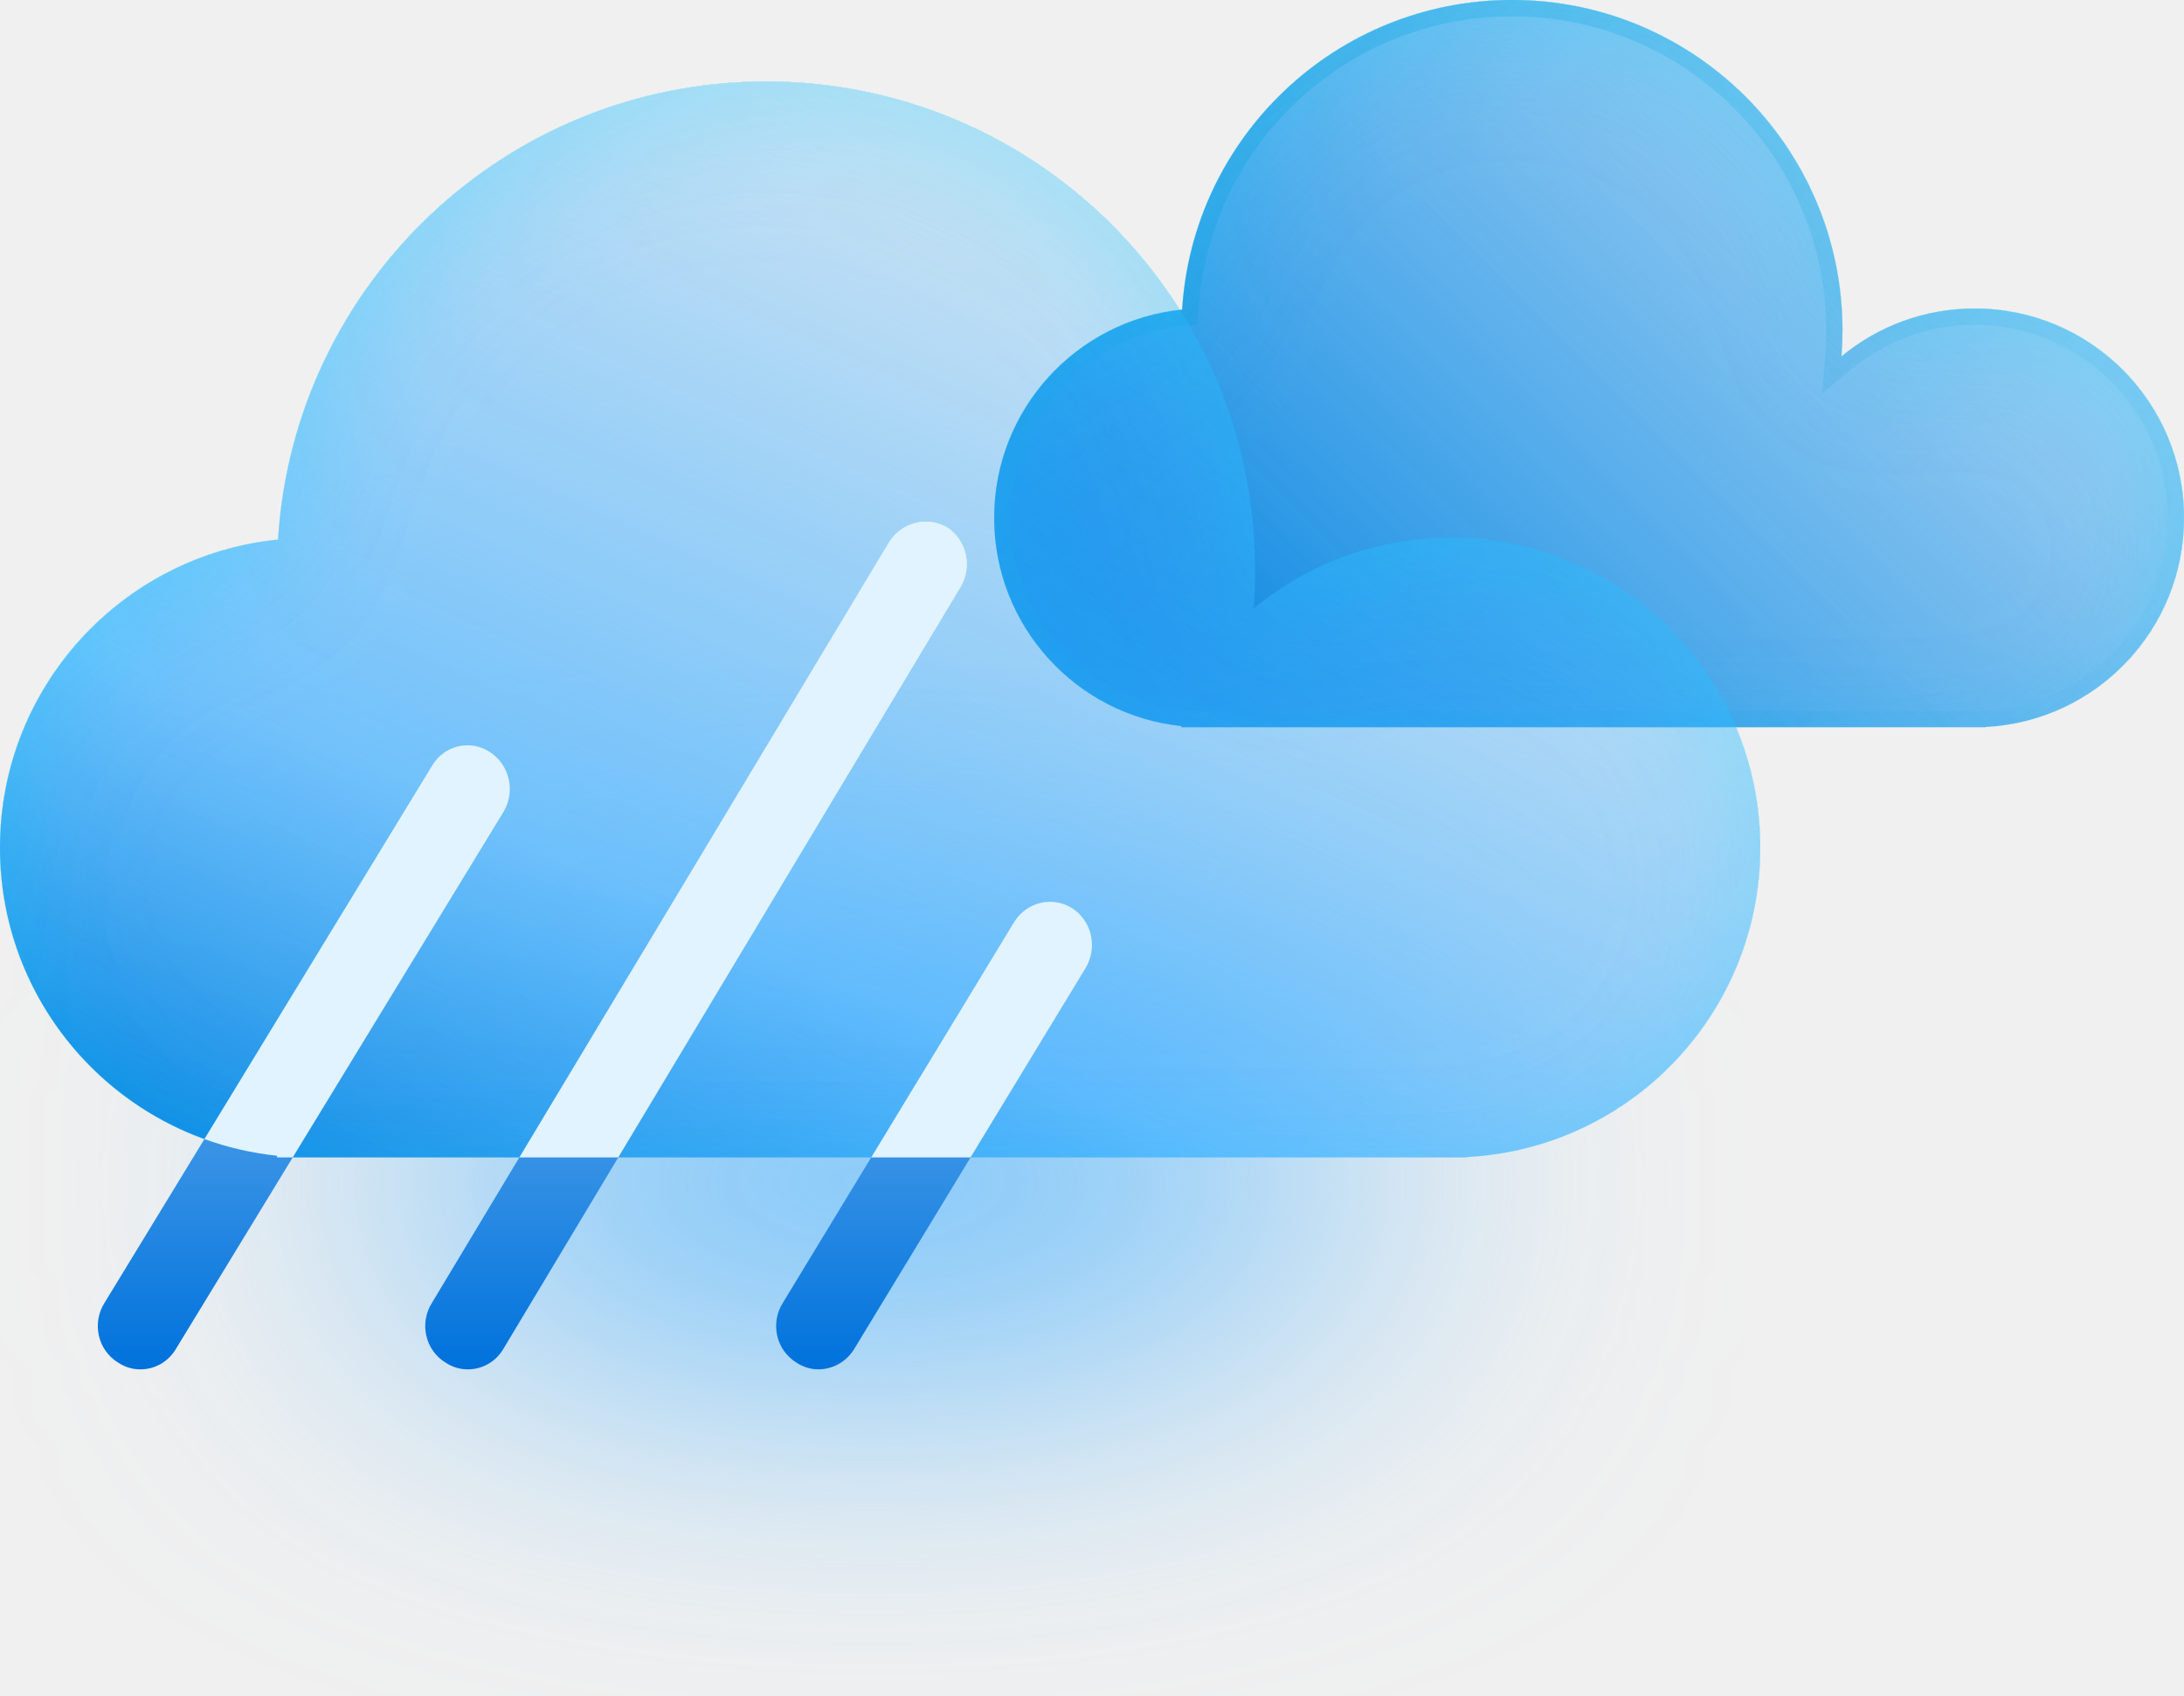
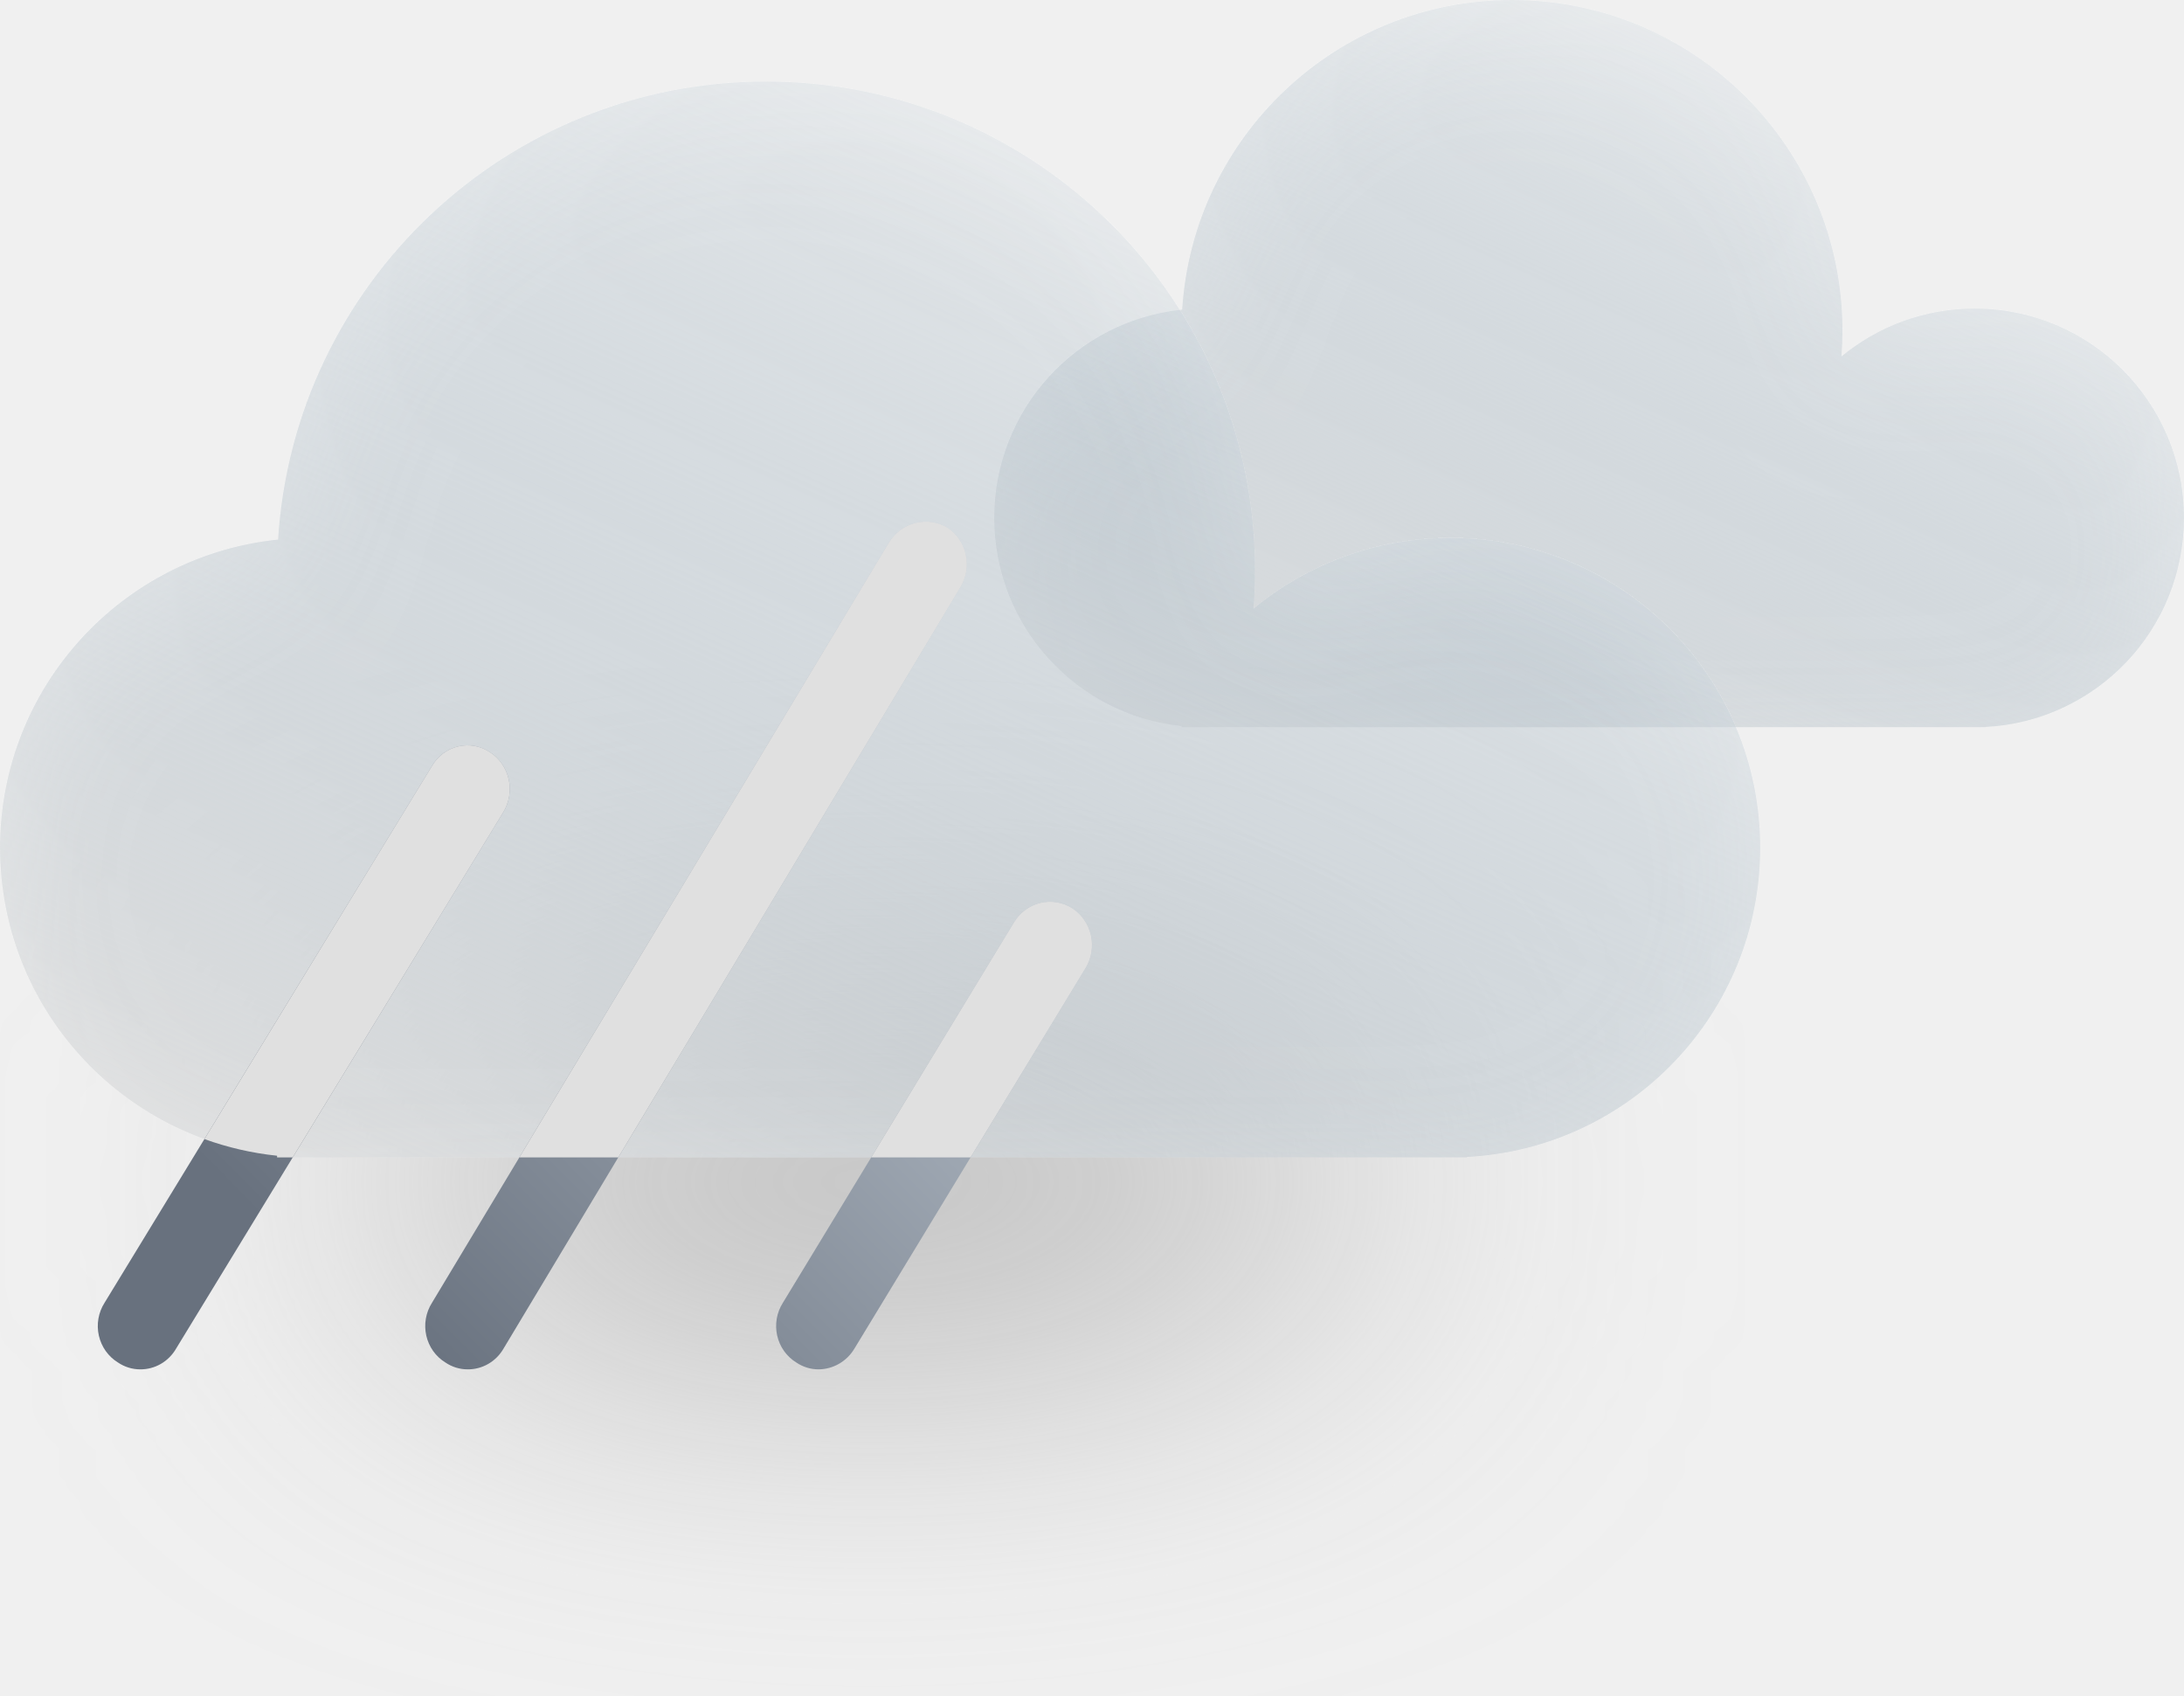
<svg xmlns="http://www.w3.org/2000/svg" width="134" height="104" viewBox="0 0 134 104" fill="none">
-   <g filter="url(#filter0_bi_16_231)">
-     <mask id="path-1-inside-1_16_231" fill="white">
-       <path fill-rule="evenodd" clip-rule="evenodd" d="M113.046 20.278C113.046 20.811 113.025 21.339 112.985 21.861C115.206 20.027 118.053 18.926 121.157 18.926C128.25 18.926 134 24.676 134 31.768C134 38.635 128.612 44.242 121.833 44.594V44.611H72.49V44.541C66.033 43.865 61 38.405 61 31.768C61 25.119 66.054 19.649 72.531 18.992C73.194 8.392 82.001 0 92.768 0C103.967 0 113.046 9.079 113.046 20.278Z" />
-     </mask>
-     <path fill-rule="evenodd" clip-rule="evenodd" d="M113.046 20.278C113.046 20.811 113.025 21.339 112.985 21.861C115.206 20.027 118.053 18.926 121.157 18.926C128.25 18.926 134 24.676 134 31.768C134 38.635 128.612 44.242 121.833 44.594V44.611H72.49V44.541C66.033 43.865 61 38.405 61 31.768C61 25.119 66.054 19.649 72.531 18.992C73.194 8.392 82.001 0 92.768 0C103.967 0 113.046 9.079 113.046 20.278Z" fill="url(#paint0_linear_16_231)" />
-     <path d="M112.985 21.861L111.988 21.784L111.807 24.131L113.622 22.632L112.985 21.861ZM121.833 44.594L121.781 43.595L120.833 43.644V44.594H121.833ZM121.833 44.611V45.611H122.833V44.611H121.833ZM72.49 44.611H71.49V45.611H72.49V44.611ZM72.49 44.541H73.49V43.64L72.594 43.546L72.49 44.541ZM72.531 18.992L72.632 19.987L73.476 19.901L73.529 19.055L72.531 18.992ZM113.982 21.938C114.024 21.39 114.046 20.836 114.046 20.278H112.046C112.046 20.785 112.026 21.287 111.988 21.784L113.982 21.938ZM121.157 17.926C117.812 17.926 114.741 19.114 112.348 21.09L113.622 22.632C115.67 20.941 118.294 19.926 121.157 19.926V17.926ZM135 31.768C135 24.123 128.802 17.926 121.157 17.926V19.926C127.698 19.926 133 25.228 133 31.768H135ZM121.885 45.592C129.192 45.214 135 39.17 135 31.768H133C133 38.1 128.031 43.271 121.781 43.595L121.885 45.592ZM120.833 44.594V44.611H122.833V44.594H120.833ZM121.833 43.611H72.49V45.611H121.833V43.611ZM73.49 44.611V44.541H71.49V44.611H73.49ZM60 31.768C60 38.922 65.425 44.807 72.386 45.535L72.594 43.546C66.641 42.923 62 37.887 62 31.768H60ZM72.43 17.997C65.448 18.706 60 24.6 60 31.768H62C62 25.637 66.66 20.593 72.632 19.987L72.43 17.997ZM92.768 -1C81.47 -1 72.228 7.806 71.532 18.93L73.529 19.055C74.159 8.978 82.532 1 92.768 1V-1ZM114.046 20.278C114.046 8.526 104.52 -1 92.768 -1V1C103.415 1 112.046 9.631 112.046 20.278H114.046Z" fill="url(#paint1_linear_16_231)" fill-opacity="0.3" mask="url(#path-1-inside-1_16_231)" />
+   <g filter="url(#filter0_bi_19_1399)">
+     <path fill-rule="evenodd" clip-rule="evenodd" d="M113.046 20.278C113.046 20.811 113.025 21.339 112.985 21.861C115.206 20.028 118.053 18.926 121.157 18.926C128.25 18.926 134 24.676 134 31.768C134 38.635 128.612 44.242 121.833 44.594V44.611H72.49V44.541C66.033 43.865 61 38.405 61 31.768C61 25.119 66.054 19.649 72.531 18.992C73.194 8.392 82.001 2.6446e-05 92.768 2.6446e-05C103.967 2.6446e-05 113.046 9.079 113.046 20.278Z" fill="url(#paint0_linear_19_1399)" />
  </g>
-   <g filter="url(#filter1_f_16_231)">
-     <ellipse cx="53.5" cy="72.5" rx="31.5" ry="9.5" fill="#4DB4FF" />
+   <g filter="url(#filter1_f_19_1399)">
+     <ellipse cx="53.5" cy="72.5" rx="31.5" ry="9.5" fill="#949494" fill-opacity="0.7" />
  </g>
-   <g filter="url(#filter2_bi_16_231)">
-     <path fill-rule="evenodd" clip-rule="evenodd" d="M77 35C77 35.788 76.97 36.569 76.91 37.342C80.195 34.63 84.407 33 89 33C99.493 33 108 41.507 108 52C108 62.158 100.029 70.454 90 70.974V71H89H19H17V70.896C7.447 69.897 0 61.818 0 52C0 42.162 7.478 34.07 17.059 33.098C18.041 17.416 31.07 5 47 5C63.569 5 77 18.431 77 35Z" fill="url(#paint2_linear_16_231)" />
+   <g filter="url(#filter2_bi_19_1399)">
+     <path fill-rule="evenodd" clip-rule="evenodd" d="M77 35C77 35.788 76.97 36.569 76.91 37.342C80.195 34.63 84.407 33 89 33C99.493 33 108 41.507 108 52C108 62.158 100.029 70.454 90 70.974V71H89H19H17V70.896C7.447 69.897 0 61.818 0 52C0 42.162 7.478 34.07 17.059 33.098C18.041 17.416 31.07 5 47 5C63.569 5 77 18.431 77 35Z" fill="url(#paint1_linear_19_1399)" />
  </g>
-   <path fill-rule="evenodd" clip-rule="evenodd" d="M27.326 83.578C27.732 83.854 28.209 84.001 28.697 84C29.138 84.003 29.573 83.888 29.958 83.666C30.343 83.444 30.664 83.122 30.891 82.733L58.934 36.012C59.293 35.413 59.408 34.694 59.254 34.009C59.1 33.324 58.69 32.729 58.111 32.353C57.516 32.009 56.814 31.912 56.151 32.082C55.488 32.252 54.914 32.676 54.546 33.267L26.503 79.919C26.316 80.212 26.189 80.542 26.129 80.887C26.069 81.232 26.078 81.587 26.155 81.928C26.232 82.27 26.375 82.592 26.576 82.876C26.777 83.159 27.032 83.398 27.326 83.578ZM8.607 84C8.119 84.001 7.642 83.854 7.236 83.578C6.942 83.398 6.688 83.159 6.486 82.876C6.285 82.592 6.142 82.27 6.065 81.928C5.988 81.586 5.979 81.232 6.039 80.887C6.099 80.542 6.226 80.212 6.413 79.919L26.503 46.989C26.678 46.687 26.911 46.426 27.187 46.219C27.463 46.013 27.777 45.866 28.11 45.787C28.443 45.708 28.788 45.699 29.125 45.76C29.461 45.822 29.782 45.952 30.068 46.144C30.646 46.521 31.057 47.116 31.211 47.8C31.365 48.485 31.25 49.205 30.891 49.803L10.801 82.733C10.575 83.122 10.253 83.444 9.868 83.666C9.483 83.888 9.049 84.003 8.607 84ZM50.226 84C49.739 84.001 49.261 83.854 48.855 83.578C48.562 83.398 48.307 83.159 48.105 82.876C47.904 82.592 47.761 82.27 47.684 81.928C47.607 81.587 47.599 81.232 47.658 80.887C47.718 80.542 47.845 80.213 48.032 79.919L62.225 56.558C62.592 55.965 63.172 55.544 63.839 55.385C64.506 55.227 65.207 55.345 65.791 55.714C66.369 56.09 66.779 56.685 66.933 57.37C67.087 58.055 66.972 58.774 66.613 59.373L52.42 82.733C52.189 83.118 51.866 83.435 51.482 83.657C51.099 83.878 50.666 83.996 50.226 84Z" fill="url(#paint3_linear_16_231)" />
-   <path fill-rule="evenodd" clip-rule="evenodd" d="M17.959 71H17V70.896C15.451 70.734 13.957 70.386 12.541 69.874L26.503 46.989C26.678 46.687 26.911 46.426 27.187 46.219C27.463 46.013 27.777 45.866 28.11 45.787C28.443 45.708 28.788 45.699 29.125 45.76C29.461 45.822 29.782 45.952 30.068 46.144C30.646 46.521 31.057 47.116 31.211 47.8C31.365 48.485 31.25 49.205 30.891 49.803L17.959 71ZM31.864 71L54.546 33.267C54.914 32.676 55.488 32.252 56.151 32.082C56.814 31.912 57.516 32.009 58.111 32.353C58.69 32.729 59.1 33.324 59.254 34.009C59.408 34.694 59.293 35.413 58.934 36.012L37.934 71H31.864ZM59.549 71H53.451L62.225 56.558C62.592 55.965 63.172 55.544 63.839 55.385C64.507 55.227 65.207 55.345 65.791 55.714C66.369 56.09 66.779 56.685 66.933 57.37C67.087 58.055 66.972 58.774 66.614 59.373L59.549 71Z" fill="#E0F3FE" />
+   <path fill-rule="evenodd" clip-rule="evenodd" d="M27.326 83.578C27.732 83.854 28.209 84.001 28.697 84C29.138 84.003 29.573 83.888 29.958 83.666C30.343 83.444 30.664 83.122 30.891 82.733L58.934 36.012C59.293 35.413 59.408 34.694 59.254 34.009C59.1 33.324 58.69 32.729 58.111 32.353C57.516 32.009 56.814 31.912 56.151 32.082C55.488 32.252 54.914 32.676 54.546 33.267L26.503 79.919C26.316 80.212 26.189 80.542 26.129 80.887C26.069 81.232 26.078 81.587 26.155 81.928C26.232 82.27 26.375 82.592 26.576 82.876C26.777 83.159 27.032 83.398 27.326 83.578ZM8.607 84C8.119 84.001 7.642 83.854 7.236 83.578C6.942 83.398 6.688 83.159 6.486 82.876C6.285 82.592 6.142 82.27 6.065 81.928C5.988 81.586 5.979 81.232 6.039 80.887C6.099 80.542 6.226 80.212 6.413 79.919L26.503 46.989C26.678 46.687 26.911 46.426 27.187 46.219C27.463 46.013 27.777 45.866 28.11 45.787C28.443 45.708 28.788 45.699 29.125 45.76C29.461 45.822 29.782 45.952 30.068 46.144C30.646 46.521 31.057 47.116 31.211 47.8C31.365 48.485 31.25 49.205 30.891 49.803L10.801 82.733C10.575 83.122 10.253 83.444 9.868 83.666C9.483 83.888 9.049 84.003 8.607 84ZM50.226 84C49.739 84.001 49.261 83.854 48.855 83.578C48.562 83.398 48.307 83.159 48.105 82.876C47.904 82.592 47.761 82.27 47.684 81.928C47.607 81.587 47.599 81.232 47.658 80.887C47.718 80.542 47.845 80.213 48.032 79.919L62.225 56.558C62.592 55.965 63.172 55.544 63.839 55.385C64.506 55.227 65.207 55.345 65.791 55.714C66.369 56.09 66.779 56.685 66.933 57.37C67.087 58.055 66.972 58.774 66.613 59.373L52.42 82.733C52.189 83.118 51.866 83.435 51.482 83.657C51.099 83.878 50.666 83.996 50.226 84Z" fill="url(#paint2_linear_19_1399)" />
+   <path fill-rule="evenodd" clip-rule="evenodd" d="M17.959 71H17V70.896C15.451 70.734 13.957 70.386 12.541 69.874L26.503 46.989C26.678 46.687 26.911 46.426 27.187 46.219C27.463 46.013 27.777 45.866 28.11 45.787C28.443 45.708 28.788 45.699 29.125 45.76C29.461 45.822 29.782 45.952 30.068 46.144C30.646 46.521 31.057 47.116 31.211 47.8C31.365 48.485 31.25 49.205 30.891 49.803L17.959 71ZM31.864 71L54.546 33.267C54.914 32.676 55.488 32.252 56.151 32.082C56.814 31.912 57.516 32.009 58.111 32.353C58.69 32.729 59.1 33.324 59.254 34.009C59.408 34.694 59.293 35.413 58.934 36.012L37.934 71H31.864ZM59.549 71H53.451L62.225 56.558C62.592 55.965 63.172 55.544 63.839 55.385C64.507 55.227 65.207 55.345 65.791 55.714C66.369 56.09 66.779 56.685 66.933 57.37C67.087 58.055 66.972 58.774 66.614 59.373L59.549 71Z" fill="#E0E0E0" />
  <defs>
-     <filter id="filter0_bi_16_231" x="54" y="-7" width="87" height="58.611" filterUnits="userSpaceOnUse" color-interpolation-filters="sRGB">
+     <filter id="filter0_bi_19_1399" x="54" y="-7" width="87" height="58.611" filterUnits="userSpaceOnUse" color-interpolation-filters="sRGB">
      <feFlood flood-opacity="0" result="BackgroundImageFix" />
      <feGaussianBlur in="BackgroundImageFix" stdDeviation="3.5" />
-       <feComposite in2="SourceAlpha" operator="in" result="effect1_backgroundBlur_16_231" />
-       <feBlend mode="normal" in="SourceGraphic" in2="effect1_backgroundBlur_16_231" result="shape" />
+       <feComposite in2="SourceAlpha" operator="in" result="effect1_backgroundBlur_19_1399" />
+       <feBlend mode="normal" in="SourceGraphic" in2="effect1_backgroundBlur_19_1399" result="shape" />
      <feColorMatrix in="SourceAlpha" type="matrix" values="0 0 0 0 0 0 0 0 0 0 0 0 0 0 0 0 0 0 127 0" result="hardAlpha" />
      <feOffset dy="2" />
      <feGaussianBlur stdDeviation="4" />
      <feComposite in2="hardAlpha" operator="arithmetic" k2="-1" k3="1" />
-       <feColorMatrix type="matrix" values="0 0 0 0 0 0 0 0 0 0.82 0 0 0 0 1 0 0 0 0.25 0" />
-       <feBlend mode="normal" in2="shape" result="effect2_innerShadow_16_231" />
+       <feColorMatrix type="matrix" values="0 0 0 0 1 0 0 0 0 1 0 0 0 0 1 0 0 0 0.25 0" />
+       <feBlend mode="normal" in2="shape" result="effect2_innerShadow_19_1399" />
    </filter>
-     <filter id="filter1_f_16_231" x="0" y="41" width="107" height="63" filterUnits="userSpaceOnUse" color-interpolation-filters="sRGB">
+     <filter id="filter1_f_19_1399" x="0" y="41" width="107" height="63" filterUnits="userSpaceOnUse" color-interpolation-filters="sRGB">
      <feFlood flood-opacity="0" result="BackgroundImageFix" />
      <feBlend mode="normal" in="SourceGraphic" in2="BackgroundImageFix" result="shape" />
-       <feGaussianBlur stdDeviation="11" result="effect1_foregroundBlur_16_231" />
+       <feGaussianBlur stdDeviation="11" result="effect1_foregroundBlur_19_1399" />
    </filter>
-     <filter id="filter2_bi_16_231" x="-7" y="-2" width="122" height="80" filterUnits="userSpaceOnUse" color-interpolation-filters="sRGB">
+     <filter id="filter2_bi_19_1399" x="-7" y="-2" width="122" height="80" filterUnits="userSpaceOnUse" color-interpolation-filters="sRGB">
      <feFlood flood-opacity="0" result="BackgroundImageFix" />
      <feGaussianBlur in="BackgroundImageFix" stdDeviation="3.5" />
-       <feComposite in2="SourceAlpha" operator="in" result="effect1_backgroundBlur_16_231" />
-       <feBlend mode="normal" in="SourceGraphic" in2="effect1_backgroundBlur_16_231" result="shape" />
+       <feComposite in2="SourceAlpha" operator="in" result="effect1_backgroundBlur_19_1399" />
+       <feBlend mode="normal" in="SourceGraphic" in2="effect1_backgroundBlur_19_1399" result="shape" />
      <feColorMatrix in="SourceAlpha" type="matrix" values="0 0 0 0 0 0 0 0 0 0 0 0 0 0 0 0 0 0 127 0" result="hardAlpha" />
      <feOffset dy="2" />
      <feGaussianBlur stdDeviation="4" />
      <feComposite in2="hardAlpha" operator="arithmetic" k2="-1" k3="1" />
-       <feColorMatrix type="matrix" values="0 0 0 0 0 0 0 0 0 0.82 0 0 0 0 1 0 0 0 0.25 0" />
-       <feBlend mode="normal" in2="shape" result="effect2_innerShadow_16_231" />
+       <feColorMatrix type="matrix" values="0 0 0 0 1 0 0 0 0 1 0 0 0 0 1 0 0 0 0.25 0" />
+       <feBlend mode="normal" in2="shape" result="effect2_innerShadow_19_1399" />
    </filter>
-     <linearGradient id="paint0_linear_16_231" x1="79.5" y1="54.5" x2="159.5" y2="-26" gradientUnits="userSpaceOnUse">
-       <stop stop-color="#0082DF" />
-       <stop offset="0.882" stop-color="#3BADFF" stop-opacity="0" />
+     <linearGradient id="paint0_linear_19_1399" x1="98.852" y1="60.495" x2="126.227" y2="-4.53901e-07" gradientUnits="userSpaceOnUse">
+       <stop stop-color="#DFDFDF" />
+       <stop offset="1" stop-color="#92AABB" stop-opacity="0" />
    </linearGradient>
-     <linearGradient id="paint1_linear_16_231" x1="79" y1="-3" x2="129" y2="52.5" gradientUnits="userSpaceOnUse">
-       <stop stop-color="#0699D7" />
-       <stop offset="1" stop-color="#0699D7" stop-opacity="0" />
+     <linearGradient id="paint1_linear_19_1399" x1="56" y1="94.5" x2="96.5" y2="5" gradientUnits="userSpaceOnUse">
+       <stop stop-color="#DFDFDF" />
+       <stop offset="1" stop-color="#92AABB" stop-opacity="0" />
    </linearGradient>
-     <linearGradient id="paint2_linear_16_231" x1="56" y1="94.5" x2="96.5" y2="5" gradientUnits="userSpaceOnUse">
-       <stop stop-color="#0082DF" />
-       <stop offset="0.3" stop-color="#48B2FF" stop-opacity="0.75" />
-       <stop offset="1" stop-color="#3BADFF" stop-opacity="0" />
-     </linearGradient>
-     <linearGradient id="paint3_linear_16_231" x1="36.5" y1="32" x2="36.5" y2="84" gradientUnits="userSpaceOnUse">
-       <stop stop-color="#D7F0FF" />
-       <stop offset="1" stop-color="#0072DC" />
+     <linearGradient id="paint2_linear_19_1399" x1="14.708" y1="73.476" x2="64.804" y2="23.875" gradientUnits="userSpaceOnUse">
+       <stop stop-color="#68717E" />
+       <stop offset="1" stop-color="#DAE3EC" />
    </linearGradient>
  </defs>
</svg>
